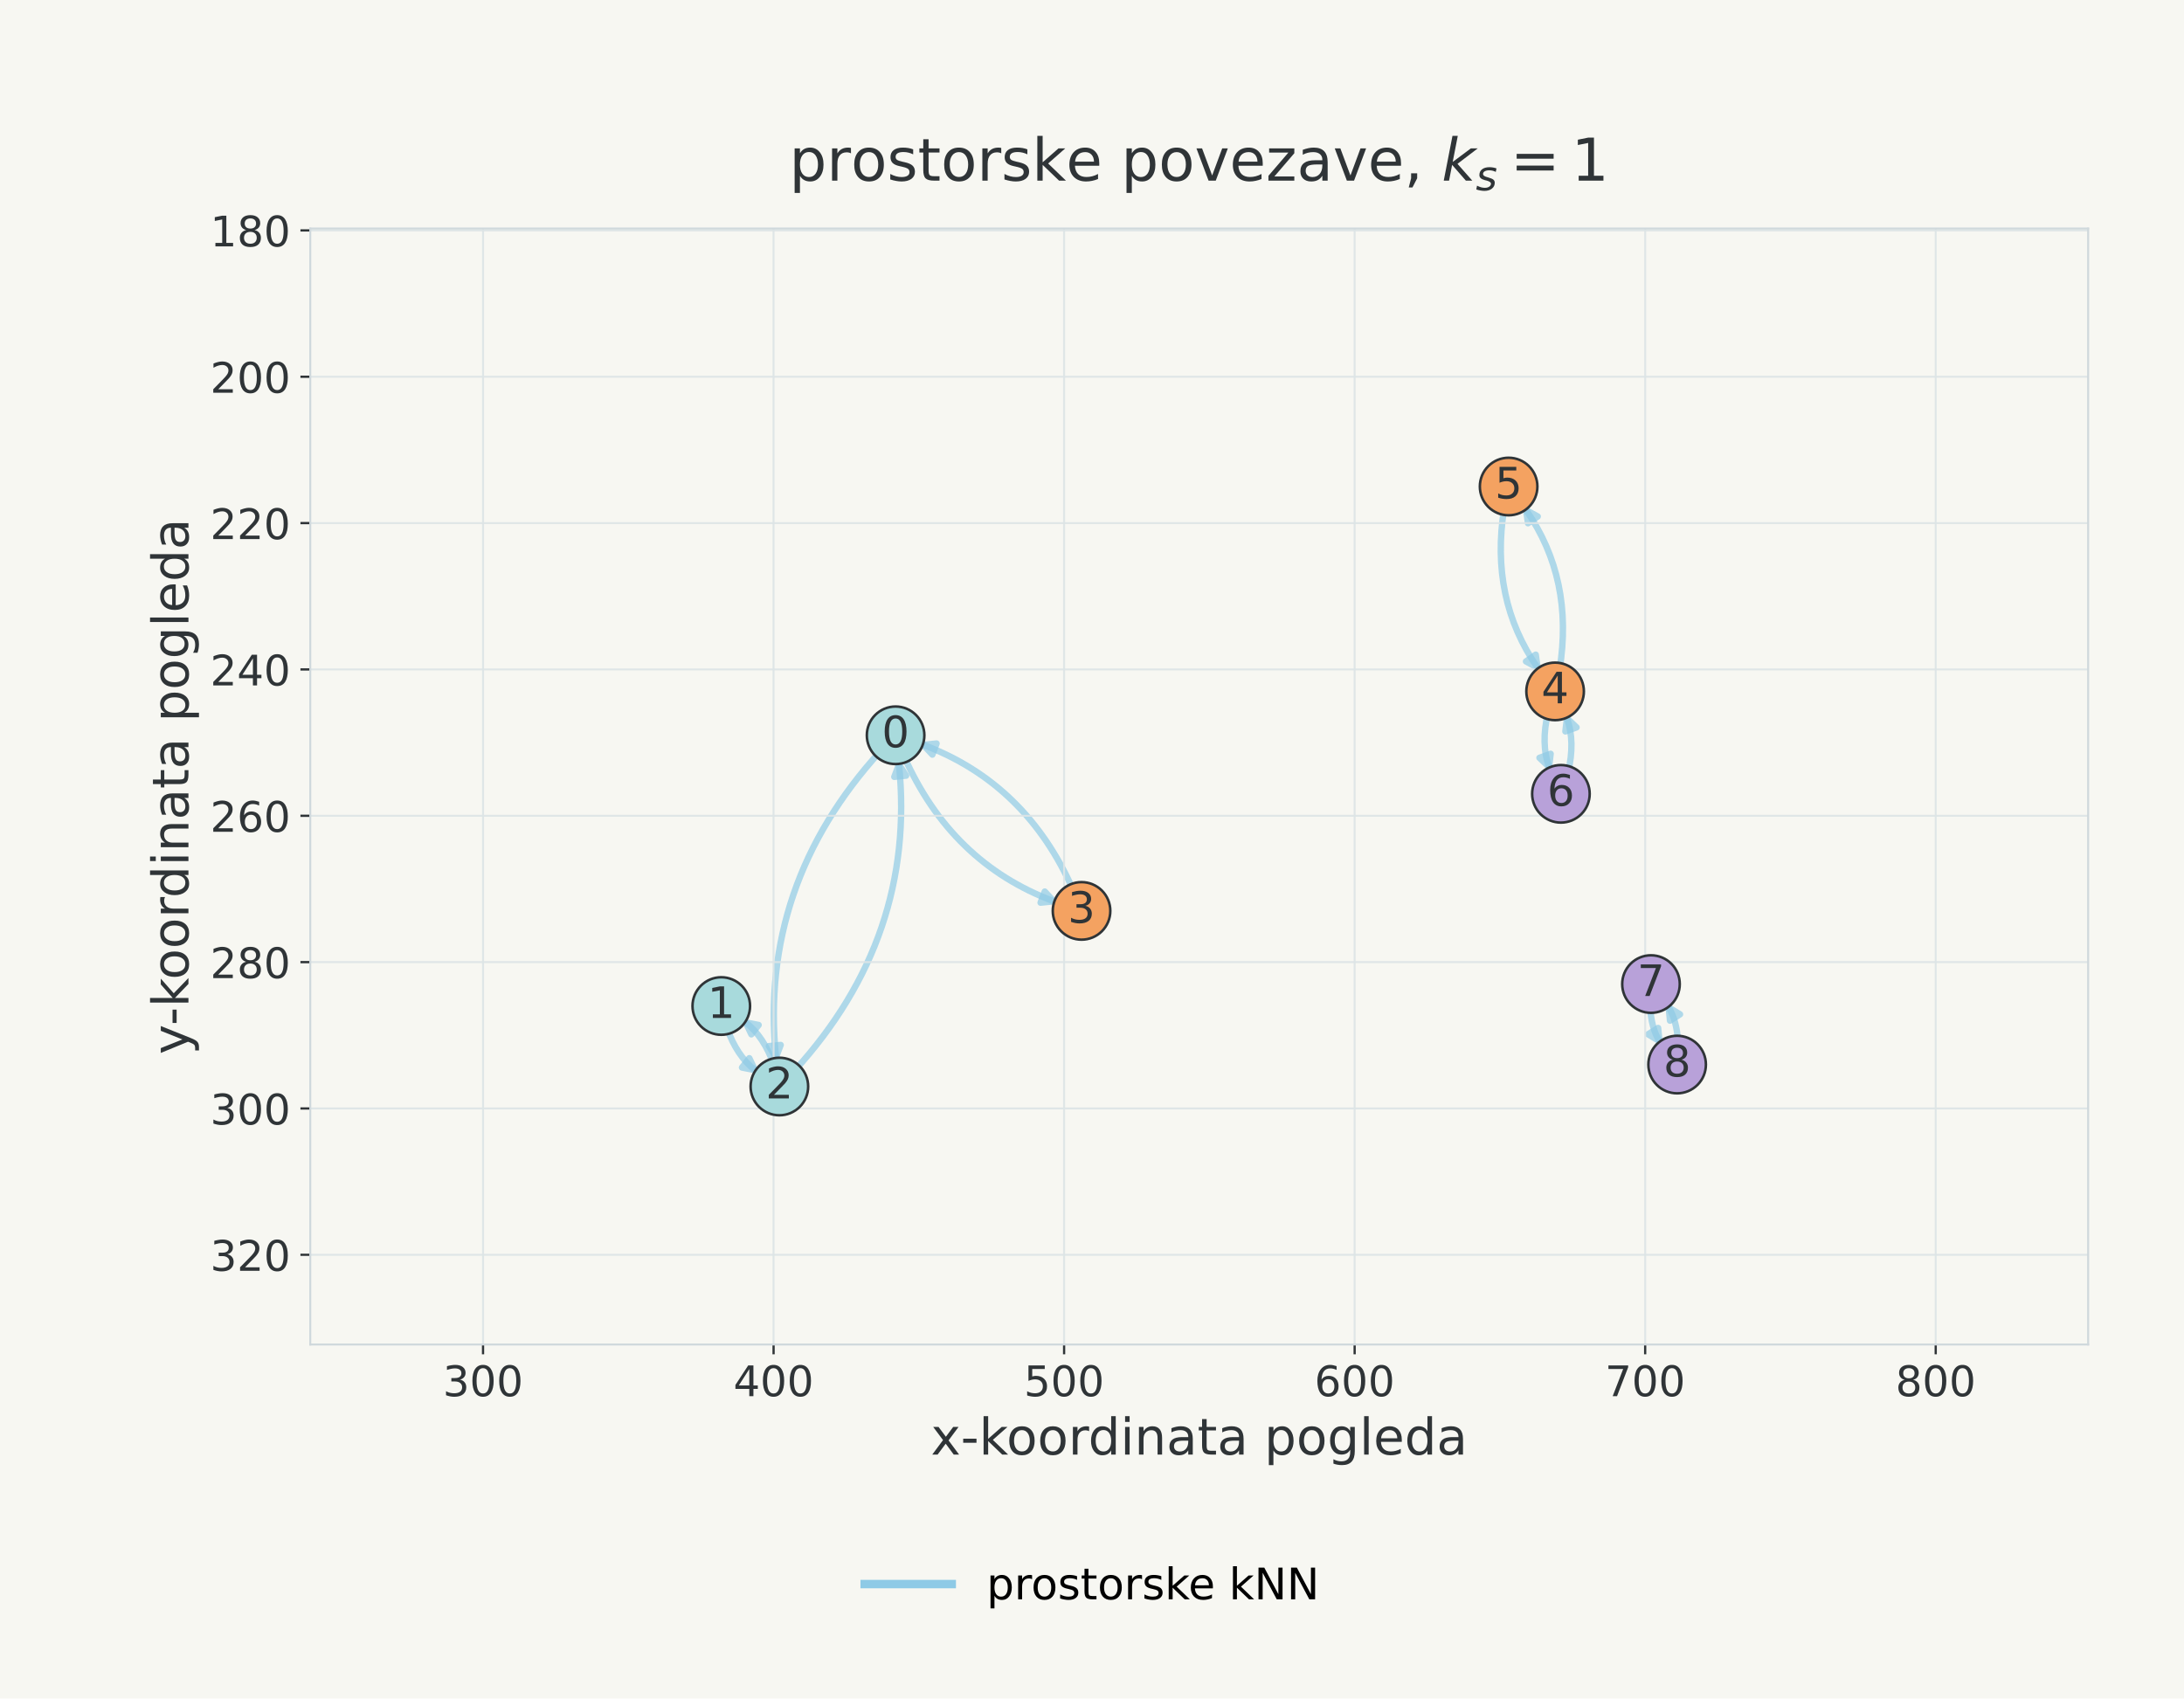
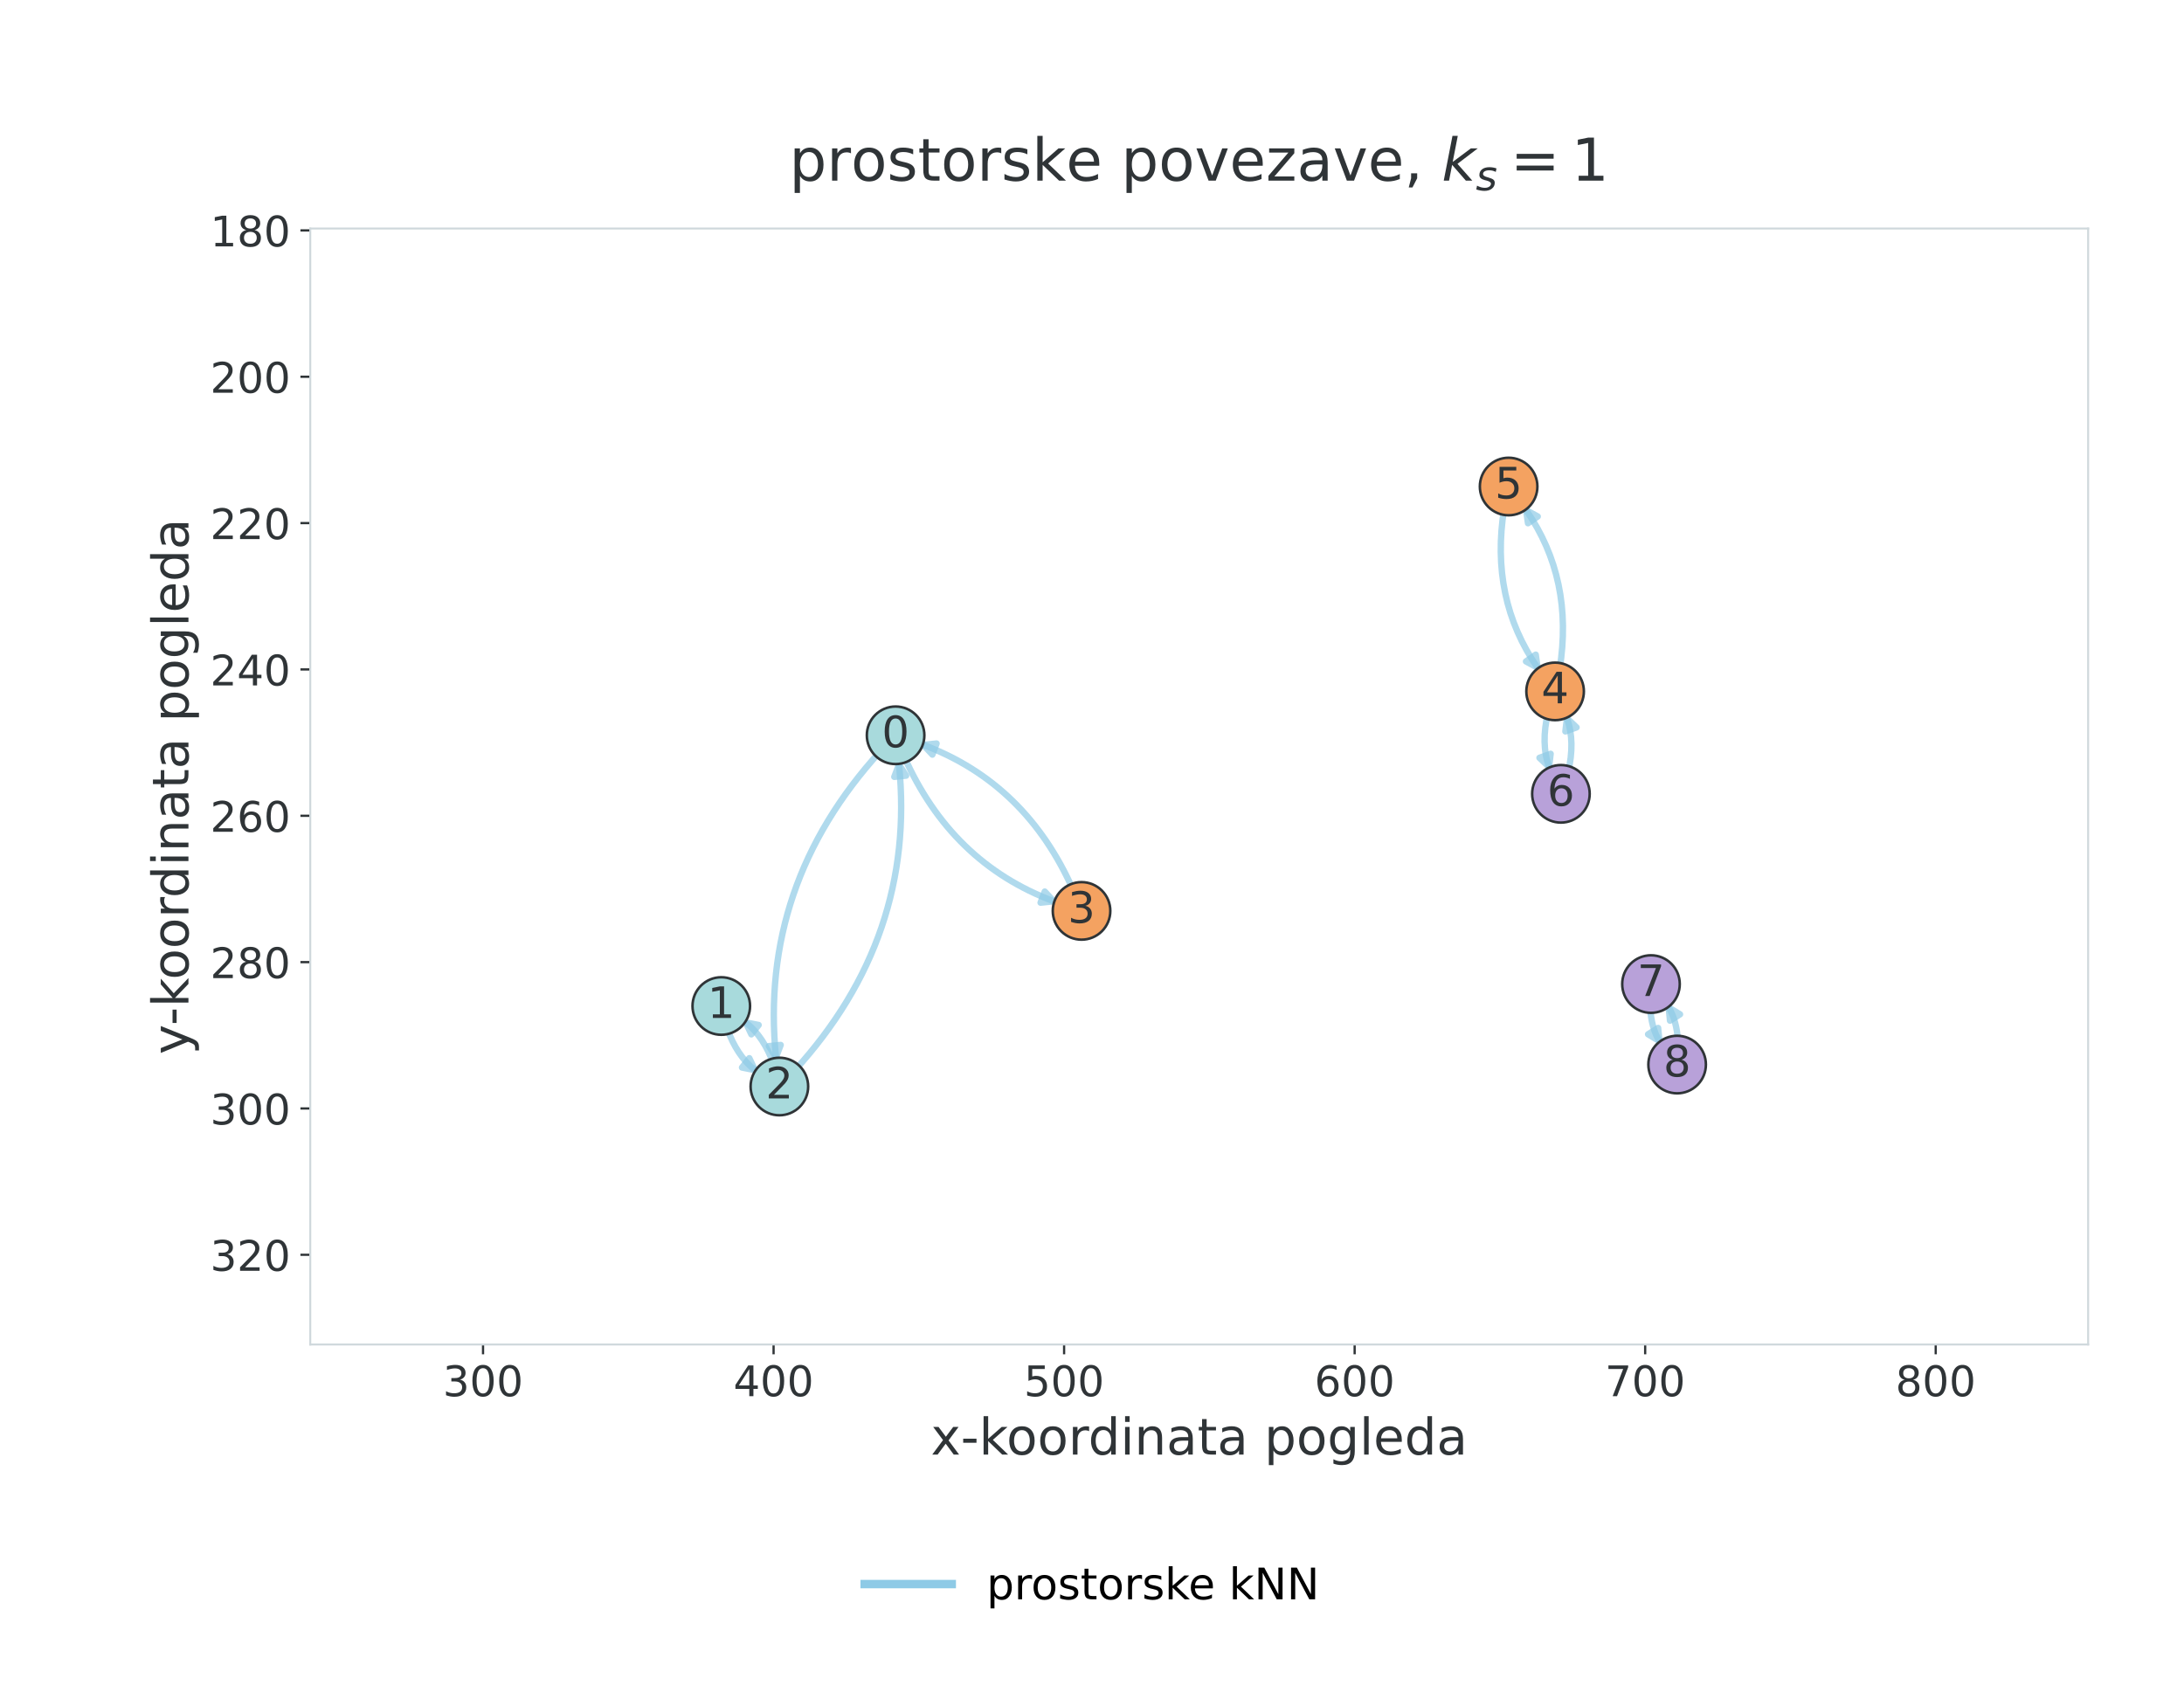
<svg xmlns="http://www.w3.org/2000/svg" xmlns:xlink="http://www.w3.org/1999/xlink" width="777.6pt" height="604.8pt" viewBox="0 0 777.6 604.8" version="1.1">
  <defs>
    <style type="text/css">*{stroke-linejoin: round; stroke-linecap: butt}</style>
  </defs>
  <g id="figure_1">
    <g id="patch_1">
-       <path d="M 0 604.8  L 777.6 604.8  L 777.6 0  L 0 0  z " style="fill: #f7f7f2" />
+       <path d="M 0 604.8  L 777.6 604.8  L 777.6 0  L 0 0  L 0 604.8  z " style="fill: none" />
    </g>
    <g id="axes_1">
      <g id="patch_2">
-         <path d="M 110.468 478.744  L 743.472 478.744  L 743.472 81.368  L 110.468 81.368  z " style="fill: #f7f7f2" />
+         <path d="M 110.468 478.744  L 743.472 478.744  L 743.472 81.368  L 110.468 81.368  L 110.468 478.744  z " style="fill: none" />
      </g>
      <g id="patch_3">
-         <path d="M 313.41 267.552  Q 270.133 315.068 276.278 376.491  " clip-path="url(#p44d49db24e)" style="fill: none; opacity: 0.7; stroke: #8ecae6; stroke-width: 2.272; stroke-linecap: round" />
-         <path d="M 277.959 372.078  L 276.278 376.491  L 273.756 372.498  z " clip-path="url(#p44d49db24e)" style="fill: #8ecae6; opacity: 0.7; stroke: #8ecae6; stroke-width: 2.272; stroke-linecap: round" />
+         <path d="M 313.41 267.552  Q 270.133 315.068 276.278 376.491  " clip-path="url(#p59c6c37f12)" style="fill: none; opacity: 0.7; stroke: #8ecae6; stroke-width: 2.272; stroke-linecap: round" />
+         <path d="M 277.959 372.078  L 276.278 376.491  L 273.756 372.498  z " clip-path="url(#p59c6c37f12)" style="fill: #8ecae6; opacity: 0.7; stroke: #8ecae6; stroke-width: 2.272; stroke-linecap: round" />
      </g>
      <g id="patch_4">
-         <path d="M 321.829 269.167  Q 338.617 307.225 375.192 320.925  " clip-path="url(#p44d49db24e)" style="fill: none; opacity: 0.7; stroke: #8ecae6; stroke-width: 2.272; stroke-linecap: round" />
-         <path d="M 371.977 317.466  L 375.192 320.925  L 370.495 321.421  z " clip-path="url(#p44d49db24e)" style="fill: #8ecae6; opacity: 0.7; stroke: #8ecae6; stroke-width: 2.272; stroke-linecap: round" />
+         <path d="M 321.829 269.167  Q 338.617 307.225 375.192 320.925  " clip-path="url(#p59c6c37f12)" style="fill: none; opacity: 0.7; stroke: #8ecae6; stroke-width: 2.272; stroke-linecap: round" />
+         <path d="M 371.977 317.466  L 375.192 320.925  L 370.495 321.421  z " clip-path="url(#p59c6c37f12)" style="fill: #8ecae6; opacity: 0.7; stroke: #8ecae6; stroke-width: 2.272; stroke-linecap: round" />
      </g>
      <g id="patch_5">
-         <path d="M 258.755 365.896  Q 262.352 376.016 268.821 381.054  " clip-path="url(#p44d49db24e)" style="fill: none; opacity: 0.7; stroke: #8ecae6; stroke-width: 2.272; stroke-linecap: round" />
-         <path d="M 266.786 376.792  L 268.821 381.054  L 264.191 380.125  z " clip-path="url(#p44d49db24e)" style="fill: #8ecae6; opacity: 0.7; stroke: #8ecae6; stroke-width: 2.272; stroke-linecap: round" />
+         <path d="M 258.755 365.896  Q 262.352 376.016 268.821 381.054  " clip-path="url(#p59c6c37f12)" style="fill: none; opacity: 0.7; stroke: #8ecae6; stroke-width: 2.272; stroke-linecap: round" />
+         <path d="M 266.786 376.792  L 268.821 381.054  L 264.191 380.125  z " clip-path="url(#p59c6c37f12)" style="fill: #8ecae6; opacity: 0.7; stroke: #8ecae6; stroke-width: 2.272; stroke-linecap: round" />
      </g>
      <g id="patch_6">
-         <path d="M 282.959 381.144  Q 326.236 333.628 320.091 272.205  " clip-path="url(#p44d49db24e)" style="fill: none; opacity: 0.7; stroke: #8ecae6; stroke-width: 2.272; stroke-linecap: round" />
-         <path d="M 318.41 276.618  L 320.091 272.205  L 322.613 276.198  z " clip-path="url(#p44d49db24e)" style="fill: #8ecae6; opacity: 0.7; stroke: #8ecae6; stroke-width: 2.272; stroke-linecap: round" />
+         <path d="M 282.959 381.144  Q 326.236 333.628 320.091 272.205  " clip-path="url(#p59c6c37f12)" style="fill: none; opacity: 0.7; stroke: #8ecae6; stroke-width: 2.272; stroke-linecap: round" />
+         <path d="M 318.41 276.618  L 320.091 272.205  L 322.613 276.198  z " clip-path="url(#p59c6c37f12)" style="fill: #8ecae6; opacity: 0.7; stroke: #8ecae6; stroke-width: 2.272; stroke-linecap: round" />
      </g>
      <g id="patch_7">
-         <path d="M 275.549 379.199  Q 271.952 369.08 265.483 364.042  " clip-path="url(#p44d49db24e)" style="fill: none; opacity: 0.7; stroke: #8ecae6; stroke-width: 2.272; stroke-linecap: round" />
-         <path d="M 267.518 368.303  L 265.483 364.042  L 270.113 364.971  z " clip-path="url(#p44d49db24e)" style="fill: #8ecae6; opacity: 0.7; stroke: #8ecae6; stroke-width: 2.272; stroke-linecap: round" />
+         <path d="M 275.549 379.199  Q 271.952 369.08 265.483 364.042  " clip-path="url(#p59c6c37f12)" style="fill: none; opacity: 0.7; stroke: #8ecae6; stroke-width: 2.272; stroke-linecap: round" />
+         <path d="M 267.518 368.303  L 265.483 364.042  L 270.113 364.971  z " clip-path="url(#p59c6c37f12)" style="fill: #8ecae6; opacity: 0.7; stroke: #8ecae6; stroke-width: 2.272; stroke-linecap: round" />
      </g>
      <g id="patch_8">
-         <path d="M 382.12 316.999  Q 365.332 278.941 328.757 265.241  " clip-path="url(#p44d49db24e)" style="fill: none; opacity: 0.7; stroke: #8ecae6; stroke-width: 2.272; stroke-linecap: round" />
-         <path d="M 331.972 268.7  L 328.757 265.241  L 333.454 264.745  z " clip-path="url(#p44d49db24e)" style="fill: #8ecae6; opacity: 0.7; stroke: #8ecae6; stroke-width: 2.272; stroke-linecap: round" />
+         <path d="M 382.12 316.999  Q 365.332 278.941 328.757 265.241  " clip-path="url(#p59c6c37f12)" style="fill: none; opacity: 0.7; stroke: #8ecae6; stroke-width: 2.272; stroke-linecap: round" />
+         <path d="M 331.972 268.7  L 328.757 265.241  L 333.454 264.745  z " clip-path="url(#p59c6c37f12)" style="fill: #8ecae6; opacity: 0.7; stroke: #8ecae6; stroke-width: 2.272; stroke-linecap: round" />
      </g>
      <g id="patch_9">
-         <path d="M 555.27 238.425  Q 560.469 206.292 543.359 181.636  " clip-path="url(#p44d49db24e)" style="fill: none; opacity: 0.7; stroke: #8ecae6; stroke-width: 2.272; stroke-linecap: round" />
-         <path d="M 544.032 186.311  L 543.359 181.636  L 547.503 183.902  z " clip-path="url(#p44d49db24e)" style="fill: #8ecae6; opacity: 0.7; stroke: #8ecae6; stroke-width: 2.272; stroke-linecap: round" />
+         <path d="M 555.27 238.425  Q 560.469 206.292 543.359 181.636  " clip-path="url(#p59c6c37f12)" style="fill: none; opacity: 0.7; stroke: #8ecae6; stroke-width: 2.272; stroke-linecap: round" />
+         <path d="M 544.032 186.311  L 543.359 181.636  L 547.503 183.902  z " clip-path="url(#p59c6c37f12)" style="fill: #8ecae6; opacity: 0.7; stroke: #8ecae6; stroke-width: 2.272; stroke-linecap: round" />
      </g>
      <g id="patch_10">
-         <path d="M 551.171 253.694  Q 548.535 264.774 551.543 273.095  " clip-path="url(#p44d49db24e)" style="fill: none; opacity: 0.7; stroke: #8ecae6; stroke-width: 2.272; stroke-linecap: round" />
-         <path d="M 552.093 268.405  L 551.543 273.095  L 548.121 269.841  z " clip-path="url(#p44d49db24e)" style="fill: #8ecae6; opacity: 0.7; stroke: #8ecae6; stroke-width: 2.272; stroke-linecap: round" />
+         <path d="M 551.171 253.694  Q 548.535 264.774 551.543 273.095  " clip-path="url(#p59c6c37f12)" style="fill: none; opacity: 0.7; stroke: #8ecae6; stroke-width: 2.272; stroke-linecap: round" />
+         <path d="M 552.093 268.405  L 551.543 273.095  L 548.121 269.841  z " clip-path="url(#p59c6c37f12)" style="fill: #8ecae6; opacity: 0.7; stroke: #8ecae6; stroke-width: 2.272; stroke-linecap: round" />
      </g>
      <g id="patch_11">
-         <path d="M 535.553 180.996  Q 530.353 213.128 547.463 237.784  " clip-path="url(#p44d49db24e)" style="fill: none; opacity: 0.7; stroke: #8ecae6; stroke-width: 2.272; stroke-linecap: round" />
-         <path d="M 546.79 233.11  L 547.463 237.784  L 543.32 235.518  z " clip-path="url(#p44d49db24e)" style="fill: #8ecae6; opacity: 0.7; stroke: #8ecae6; stroke-width: 2.272; stroke-linecap: round" />
+         <path d="M 535.553 180.996  Q 530.353 213.128 547.463 237.784  " clip-path="url(#p59c6c37f12)" style="fill: none; opacity: 0.7; stroke: #8ecae6; stroke-width: 2.272; stroke-linecap: round" />
+         <path d="M 546.79 233.11  L 547.463 237.784  L 543.32 235.518  z " clip-path="url(#p59c6c37f12)" style="fill: #8ecae6; opacity: 0.7; stroke: #8ecae6; stroke-width: 2.272; stroke-linecap: round" />
      </g>
      <g id="patch_12">
-         <path d="M 558.271 275.153  Q 560.908 264.073 557.899 255.752  " clip-path="url(#p44d49db24e)" style="fill: none; opacity: 0.7; stroke: #8ecae6; stroke-width: 2.272; stroke-linecap: round" />
-         <path d="M 557.349 260.443  L 557.899 255.752  L 561.322 259.006  z " clip-path="url(#p44d49db24e)" style="fill: #8ecae6; opacity: 0.7; stroke: #8ecae6; stroke-width: 2.272; stroke-linecap: round" />
+         <path d="M 558.271 275.153  Q 560.908 264.073 557.899 255.752  " clip-path="url(#p59c6c37f12)" style="fill: none; opacity: 0.7; stroke: #8ecae6; stroke-width: 2.272; stroke-linecap: round" />
+         <path d="M 557.349 260.443  L 557.899 255.752  L 561.322 259.006  z " clip-path="url(#p59c6c37f12)" style="fill: #8ecae6; opacity: 0.7; stroke: #8ecae6; stroke-width: 2.272; stroke-linecap: round" />
      </g>
      <g id="patch_13">
-         <path d="M 587.455 358.315  Q 587.97 366.198 590.831 370.73  " clip-path="url(#p44d49db24e)" style="fill: none; opacity: 0.7; stroke: #8ecae6; stroke-width: 2.272; stroke-linecap: round" />
-         <path d="M 590.363 366.031  L 590.831 370.73  L 586.791 368.285  z " clip-path="url(#p44d49db24e)" style="fill: #8ecae6; opacity: 0.7; stroke: #8ecae6; stroke-width: 2.272; stroke-linecap: round" />
+         <path d="M 587.455 358.315  Q 587.97 366.198 590.831 370.73  " clip-path="url(#p59c6c37f12)" style="fill: none; opacity: 0.7; stroke: #8ecae6; stroke-width: 2.272; stroke-linecap: round" />
+         <path d="M 590.363 366.031  L 590.831 370.73  L 586.791 368.285  z " clip-path="url(#p59c6c37f12)" style="fill: #8ecae6; opacity: 0.7; stroke: #8ecae6; stroke-width: 2.272; stroke-linecap: round" />
      </g>
      <g id="patch_14">
-         <path d="M 597.5 371.149  Q 596.984 363.266 594.124 358.733  " clip-path="url(#p44d49db24e)" style="fill: none; opacity: 0.7; stroke: #8ecae6; stroke-width: 2.272; stroke-linecap: round" />
-         <path d="M 594.592 363.432  L 594.124 358.733  L 598.164 361.178  z " clip-path="url(#p44d49db24e)" style="fill: #8ecae6; opacity: 0.7; stroke: #8ecae6; stroke-width: 2.272; stroke-linecap: round" />
+         <path d="M 597.5 371.149  Q 596.984 363.266 594.124 358.733  " clip-path="url(#p59c6c37f12)" style="fill: none; opacity: 0.7; stroke: #8ecae6; stroke-width: 2.272; stroke-linecap: round" />
+         <path d="M 594.592 363.432  L 594.124 358.733  L 598.164 361.178  z " clip-path="url(#p59c6c37f12)" style="fill: #8ecae6; opacity: 0.7; stroke: #8ecae6; stroke-width: 2.272; stroke-linecap: round" />
      </g>
      <g id="matplotlib.axis_1">
        <g id="xtick_1">
          <g id="line2d_1">
-             <path d="M 171.985 478.744  L 171.985 81.368  " clip-path="url(#p44d49db24e)" style="fill: none; stroke: #dde4e6; stroke-opacity: 0.9; stroke-width: 0.7; stroke-linecap: square" />
-           </g>
-           <g id="line2d_2">
            <defs>
-               <path id="m6958eef807" d="M 0 0  L 0 3.5  " style="stroke: #2f3437; stroke-width: 0.8" />
+               <path id="md9ed22cd6d" d="M 0 0  L 0 3.5  " style="stroke: #2f3437; stroke-width: 0.8" />
            </defs>
            <g>
-               <use xlink:href="#m6958eef807" x="171.985" y="478.744" style="fill: #2f3437; stroke: #2f3437; stroke-width: 0.8" />
+               <use xlink:href="#md9ed22cd6d" x="171.985" y="478.744" style="fill: #2f3437; stroke: #2f3437; stroke-width: 0.8" />
            </g>
          </g>
          <g id="text_1">
            <text style="font-size: 15px; font-family: 'DejaVu Sans'; text-anchor: middle; fill: #2f3437" x="171.985" y="497.142" transform="rotate(-0 171.9851 497.1417)">300</text>
          </g>
        </g>
        <g id="xtick_2">
-           <g id="line2d_3">
-             <path d="M 275.427 478.744  L 275.427 81.368  " clip-path="url(#p44d49db24e)" style="fill: none; stroke: #dde4e6; stroke-opacity: 0.9; stroke-width: 0.7; stroke-linecap: square" />
-           </g>
-           <g id="line2d_4">
-             <g>
-               <use xlink:href="#m6958eef807" x="275.427" y="478.744" style="fill: #2f3437; stroke: #2f3437; stroke-width: 0.8" />
+           <g id="line2d_2">
+             <g>
+               <use xlink:href="#md9ed22cd6d" x="275.427" y="478.744" style="fill: #2f3437; stroke: #2f3437; stroke-width: 0.8" />
            </g>
          </g>
          <g id="text_2">
            <text style="font-size: 15px; font-family: 'DejaVu Sans'; text-anchor: middle; fill: #2f3437" x="275.427" y="497.142" transform="rotate(-0 275.4272 497.1417)">400</text>
          </g>
        </g>
        <g id="xtick_3">
-           <g id="line2d_5">
-             <path d="M 378.869 478.744  L 378.869 81.368  " clip-path="url(#p44d49db24e)" style="fill: none; stroke: #dde4e6; stroke-opacity: 0.9; stroke-width: 0.7; stroke-linecap: square" />
-           </g>
-           <g id="line2d_6">
-             <g>
-               <use xlink:href="#m6958eef807" x="378.869" y="478.744" style="fill: #2f3437; stroke: #2f3437; stroke-width: 0.8" />
+           <g id="line2d_3">
+             <g>
+               <use xlink:href="#md9ed22cd6d" x="378.869" y="478.744" style="fill: #2f3437; stroke: #2f3437; stroke-width: 0.8" />
            </g>
          </g>
          <g id="text_3">
            <text style="font-size: 15px; font-family: 'DejaVu Sans'; text-anchor: middle; fill: #2f3437" x="378.869" y="497.142" transform="rotate(-0 378.8694 497.1417)">500</text>
          </g>
        </g>
        <g id="xtick_4">
-           <g id="line2d_7">
-             <path d="M 482.312 478.744  L 482.312 81.368  " clip-path="url(#p44d49db24e)" style="fill: none; stroke: #dde4e6; stroke-opacity: 0.9; stroke-width: 0.7; stroke-linecap: square" />
-           </g>
-           <g id="line2d_8">
-             <g>
-               <use xlink:href="#m6958eef807" x="482.312" y="478.744" style="fill: #2f3437; stroke: #2f3437; stroke-width: 0.8" />
+           <g id="line2d_4">
+             <g>
+               <use xlink:href="#md9ed22cd6d" x="482.312" y="478.744" style="fill: #2f3437; stroke: #2f3437; stroke-width: 0.8" />
            </g>
          </g>
          <g id="text_4">
            <text style="font-size: 15px; font-family: 'DejaVu Sans'; text-anchor: middle; fill: #2f3437" x="482.312" y="497.142" transform="rotate(-0 482.3116 497.1417)">600</text>
          </g>
        </g>
        <g id="xtick_5">
-           <g id="line2d_9">
-             <path d="M 585.754 478.744  L 585.754 81.368  " clip-path="url(#p44d49db24e)" style="fill: none; stroke: #dde4e6; stroke-opacity: 0.9; stroke-width: 0.7; stroke-linecap: square" />
-           </g>
-           <g id="line2d_10">
-             <g>
-               <use xlink:href="#m6958eef807" x="585.754" y="478.744" style="fill: #2f3437; stroke: #2f3437; stroke-width: 0.8" />
+           <g id="line2d_5">
+             <g>
+               <use xlink:href="#md9ed22cd6d" x="585.754" y="478.744" style="fill: #2f3437; stroke: #2f3437; stroke-width: 0.8" />
            </g>
          </g>
          <g id="text_5">
            <text style="font-size: 15px; font-family: 'DejaVu Sans'; text-anchor: middle; fill: #2f3437" x="585.754" y="497.142" transform="rotate(-0 585.7537 497.1417)">700</text>
          </g>
        </g>
        <g id="xtick_6">
-           <g id="line2d_11">
-             <path d="M 689.196 478.744  L 689.196 81.368  " clip-path="url(#p44d49db24e)" style="fill: none; stroke: #dde4e6; stroke-opacity: 0.9; stroke-width: 0.7; stroke-linecap: square" />
-           </g>
-           <g id="line2d_12">
-             <g>
-               <use xlink:href="#m6958eef807" x="689.196" y="478.744" style="fill: #2f3437; stroke: #2f3437; stroke-width: 0.8" />
+           <g id="line2d_6">
+             <g>
+               <use xlink:href="#md9ed22cd6d" x="689.196" y="478.744" style="fill: #2f3437; stroke: #2f3437; stroke-width: 0.8" />
            </g>
          </g>
          <g id="text_6">
            <text style="font-size: 15px; font-family: 'DejaVu Sans'; text-anchor: middle; fill: #2f3437" x="689.196" y="497.142" transform="rotate(-0 689.1959 497.1417)">800</text>
          </g>
        </g>
        <g id="text_7">
          <text style="font-size: 18px; font-family: 'DejaVu Sans'; text-anchor: middle; fill: #2f3437" x="426.97" y="517.938" transform="rotate(-0 426.97 517.9384)">x-koordinata pogleda</text>
        </g>
      </g>
      <g id="matplotlib.axis_2">
        <g id="ytick_1">
-           <g id="line2d_13">
-             <path d="M 110.468 82.045  L 743.472 82.045  " clip-path="url(#p44d49db24e)" style="fill: none; stroke: #dde4e6; stroke-opacity: 0.9; stroke-width: 0.7; stroke-linecap: square" />
-           </g>
-           <g id="line2d_14">
+           <g id="line2d_7">
            <defs>
-               <path id="m78fe996219" d="M 0 0  L -3.5 0  " style="stroke: #2f3437; stroke-width: 0.8" />
+               <path id="m26f8cf1d34" d="M 0 0  L -3.5 0  " style="stroke: #2f3437; stroke-width: 0.8" />
            </defs>
            <g>
-               <use xlink:href="#m78fe996219" x="110.468" y="82.045" style="fill: #2f3437; stroke: #2f3437; stroke-width: 0.8" />
+               <use xlink:href="#m26f8cf1d34" x="110.468" y="82.045" style="fill: #2f3437; stroke: #2f3437; stroke-width: 0.8" />
            </g>
          </g>
          <g id="text_8">
            <text style="font-size: 15px; font-family: 'DejaVu Sans'; text-anchor: end; fill: #2f3437" x="103.468" y="87.744" transform="rotate(-0 103.468 87.74423)">180</text>
          </g>
        </g>
        <g id="ytick_2">
-           <g id="line2d_15">
-             <path d="M 110.468 134.153  L 743.472 134.153  " clip-path="url(#p44d49db24e)" style="fill: none; stroke: #dde4e6; stroke-opacity: 0.9; stroke-width: 0.7; stroke-linecap: square" />
-           </g>
-           <g id="line2d_16">
-             <g>
-               <use xlink:href="#m78fe996219" x="110.468" y="134.153" style="fill: #2f3437; stroke: #2f3437; stroke-width: 0.8" />
+           <g id="line2d_8">
+             <g>
+               <use xlink:href="#m26f8cf1d34" x="110.468" y="134.153" style="fill: #2f3437; stroke: #2f3437; stroke-width: 0.8" />
            </g>
          </g>
          <g id="text_9">
            <text style="font-size: 15px; font-family: 'DejaVu Sans'; text-anchor: end; fill: #2f3437" x="103.468" y="139.852" transform="rotate(-0 103.468 139.8523)">200</text>
          </g>
        </g>
        <g id="ytick_3">
-           <g id="line2d_17">
-             <path d="M 110.468 186.262  L 743.472 186.262  " clip-path="url(#p44d49db24e)" style="fill: none; stroke: #dde4e6; stroke-opacity: 0.9; stroke-width: 0.7; stroke-linecap: square" />
-           </g>
-           <g id="line2d_18">
-             <g>
-               <use xlink:href="#m78fe996219" x="110.468" y="186.262" style="fill: #2f3437; stroke: #2f3437; stroke-width: 0.8" />
+           <g id="line2d_9">
+             <g>
+               <use xlink:href="#m26f8cf1d34" x="110.468" y="186.262" style="fill: #2f3437; stroke: #2f3437; stroke-width: 0.8" />
            </g>
          </g>
          <g id="text_10">
            <text style="font-size: 15px; font-family: 'DejaVu Sans'; text-anchor: end; fill: #2f3437" x="103.468" y="191.96" transform="rotate(-0 103.468 191.9603)">220</text>
          </g>
        </g>
        <g id="ytick_4">
-           <g id="line2d_19">
-             <path d="M 110.468 238.37  L 743.472 238.37  " clip-path="url(#p44d49db24e)" style="fill: none; stroke: #dde4e6; stroke-opacity: 0.9; stroke-width: 0.7; stroke-linecap: square" />
-           </g>
-           <g id="line2d_20">
-             <g>
-               <use xlink:href="#m78fe996219" x="110.468" y="238.37" style="fill: #2f3437; stroke: #2f3437; stroke-width: 0.8" />
+           <g id="line2d_10">
+             <g>
+               <use xlink:href="#m26f8cf1d34" x="110.468" y="238.37" style="fill: #2f3437; stroke: #2f3437; stroke-width: 0.8" />
            </g>
          </g>
          <g id="text_11">
            <text style="font-size: 15px; font-family: 'DejaVu Sans'; text-anchor: end; fill: #2f3437" x="103.468" y="244.068" transform="rotate(-0 103.468 244.0684)">240</text>
          </g>
        </g>
        <g id="ytick_5">
-           <g id="line2d_21">
-             <path d="M 110.468 290.478  L 743.472 290.478  " clip-path="url(#p44d49db24e)" style="fill: none; stroke: #dde4e6; stroke-opacity: 0.9; stroke-width: 0.7; stroke-linecap: square" />
-           </g>
-           <g id="line2d_22">
-             <g>
-               <use xlink:href="#m78fe996219" x="110.468" y="290.478" style="fill: #2f3437; stroke: #2f3437; stroke-width: 0.8" />
+           <g id="line2d_11">
+             <g>
+               <use xlink:href="#m26f8cf1d34" x="110.468" y="290.478" style="fill: #2f3437; stroke: #2f3437; stroke-width: 0.8" />
            </g>
          </g>
          <g id="text_12">
            <text style="font-size: 15px; font-family: 'DejaVu Sans'; text-anchor: end; fill: #2f3437" x="103.468" y="296.176" transform="rotate(-0 103.468 296.1764)">260</text>
          </g>
        </g>
        <g id="ytick_6">
-           <g id="line2d_23">
-             <path d="M 110.468 342.586  L 743.472 342.586  " clip-path="url(#p44d49db24e)" style="fill: none; stroke: #dde4e6; stroke-opacity: 0.9; stroke-width: 0.7; stroke-linecap: square" />
-           </g>
-           <g id="line2d_24">
-             <g>
-               <use xlink:href="#m78fe996219" x="110.468" y="342.586" style="fill: #2f3437; stroke: #2f3437; stroke-width: 0.8" />
+           <g id="line2d_12">
+             <g>
+               <use xlink:href="#m26f8cf1d34" x="110.468" y="342.586" style="fill: #2f3437; stroke: #2f3437; stroke-width: 0.8" />
            </g>
          </g>
          <g id="text_13">
            <text style="font-size: 15px; font-family: 'DejaVu Sans'; text-anchor: end; fill: #2f3437" x="103.468" y="348.284" transform="rotate(-0 103.468 348.2845)">280</text>
          </g>
        </g>
        <g id="ytick_7">
-           <g id="line2d_25">
-             <path d="M 110.468 394.694  L 743.472 394.694  " clip-path="url(#p44d49db24e)" style="fill: none; stroke: #dde4e6; stroke-opacity: 0.9; stroke-width: 0.7; stroke-linecap: square" />
-           </g>
-           <g id="line2d_26">
-             <g>
-               <use xlink:href="#m78fe996219" x="110.468" y="394.694" style="fill: #2f3437; stroke: #2f3437; stroke-width: 0.8" />
+           <g id="line2d_13">
+             <g>
+               <use xlink:href="#m26f8cf1d34" x="110.468" y="394.694" style="fill: #2f3437; stroke: #2f3437; stroke-width: 0.8" />
            </g>
          </g>
          <g id="text_14">
            <text style="font-size: 15px; font-family: 'DejaVu Sans'; text-anchor: end; fill: #2f3437" x="103.468" y="400.393" transform="rotate(-0 103.468 400.3925)">300</text>
          </g>
        </g>
        <g id="ytick_8">
-           <g id="line2d_27">
-             <path d="M 110.468 446.802  L 743.472 446.802  " clip-path="url(#p44d49db24e)" style="fill: none; stroke: #dde4e6; stroke-opacity: 0.9; stroke-width: 0.7; stroke-linecap: square" />
-           </g>
-           <g id="line2d_28">
-             <g>
-               <use xlink:href="#m78fe996219" x="110.468" y="446.802" style="fill: #2f3437; stroke: #2f3437; stroke-width: 0.8" />
+           <g id="line2d_14">
+             <g>
+               <use xlink:href="#m26f8cf1d34" x="110.468" y="446.802" style="fill: #2f3437; stroke: #2f3437; stroke-width: 0.8" />
            </g>
          </g>
          <g id="text_15">
            <text style="font-size: 15px; font-family: 'DejaVu Sans'; text-anchor: end; fill: #2f3437" x="103.468" y="452.501" transform="rotate(-0 103.468 452.5006)">320</text>
          </g>
        </g>
        <g id="text_16">
          <text style="font-size: 18px; font-family: 'DejaVu Sans'; text-anchor: middle; fill: #2f3437" x="67.093" y="280.056" transform="rotate(-90 67.09331 280.056)">y-koordinata pogleda</text>
        </g>
      </g>
      <g id="patch_15">
        <path d="M 110.468 478.744  L 110.468 81.368  " style="fill: none; stroke: #cfd8dc; stroke-width: 0.7; stroke-linejoin: miter; stroke-linecap: square" />
      </g>
      <g id="patch_16">
        <path d="M 743.472 478.744  L 743.472 81.368  " style="fill: none; stroke: #cfd8dc; stroke-width: 0.7; stroke-linejoin: miter; stroke-linecap: square" />
      </g>
      <g id="patch_17">
        <path d="M 110.468 478.744  L 743.472 478.744  " style="fill: none; stroke: #cfd8dc; stroke-width: 0.7; stroke-linejoin: miter; stroke-linecap: square" />
      </g>
      <g id="patch_18">
        <path d="M 110.468 81.368  L 743.472 81.368  " style="fill: none; stroke: #cfd8dc; stroke-width: 0.7; stroke-linejoin: miter; stroke-linecap: square" />
      </g>
      <g id="PathCollection_1">
        <defs>
-           <path id="m7a500c388a" d="M 0 10.247  C 2.718 10.247 5.324 9.167 7.246 7.246  C 9.167 5.324 10.247 2.718 10.247 0  C 10.247 -2.718 9.167 -5.324 7.246 -7.246  C 5.324 -9.167 2.718 -10.247 0 -10.247  C -2.718 -10.247 -5.324 -9.167 -7.246 -7.246  C -9.167 -5.324 -10.247 -2.718 -10.247 0  C -10.247 2.718 -9.167 5.324 -7.246 7.246  C -5.324 9.167 -2.718 10.247 0 10.247  z " style="stroke: #2f3437; stroke-width: 0.9" />
+           <path id="mcb03499c85" d="M 0 10.247  C 2.718 10.247 5.324 9.167 7.246 7.246  C 9.167 5.324 10.247 2.718 10.247 0  C 10.247 -2.718 9.167 -5.324 7.246 -7.246  C 5.324 -9.167 2.718 -10.247 0 -10.247  C -2.718 -10.247 -5.324 -9.167 -7.246 -7.246  C -9.167 -5.324 -10.247 -2.718 -10.247 0  C -10.247 2.718 -9.167 5.324 -7.246 7.246  C -5.324 9.167 -2.718 10.247 0 10.247  z " style="stroke: #2f3437; stroke-width: 0.9" />
        </defs>
-         <g clip-path="url(#p44d49db24e)">
-           <use xlink:href="#m7a500c388a" x="318.873" y="261.818" style="fill: #a8dadc; stroke: #2f3437; stroke-width: 0.9" />
+         <g clip-path="url(#p59c6c37f12)">
+           <use xlink:href="#mcb03499c85" x="318.873" y="261.818" style="fill: #a8dadc; stroke: #2f3437; stroke-width: 0.9" />
        </g>
      </g>
      <g id="PathCollection_2">
-         <g clip-path="url(#p44d49db24e)">
-           <use xlink:href="#m7a500c388a" x="256.808" y="358.218" style="fill: #a8dadc; stroke: #2f3437; stroke-width: 0.9" />
+         <g clip-path="url(#p59c6c37f12)">
+           <use xlink:href="#mcb03499c85" x="256.808" y="358.218" style="fill: #a8dadc; stroke: #2f3437; stroke-width: 0.9" />
        </g>
      </g>
      <g id="PathCollection_3">
-         <g clip-path="url(#p44d49db24e)">
-           <use xlink:href="#m7a500c388a" x="277.496" y="386.878" style="fill: #a8dadc; stroke: #2f3437; stroke-width: 0.9" />
+         <g clip-path="url(#p59c6c37f12)">
+           <use xlink:href="#mcb03499c85" x="277.496" y="386.878" style="fill: #a8dadc; stroke: #2f3437; stroke-width: 0.9" />
        </g>
      </g>
      <g id="PathCollection_4">
        <defs>
-           <path id="m514d376b3c" d="M 0 10.247  C 2.718 10.247 5.324 9.167 7.246 7.246  C 9.167 5.324 10.247 2.718 10.247 0  C 10.247 -2.718 9.167 -5.324 7.246 -7.246  C 5.324 -9.167 2.718 -10.247 0 -10.247  C -2.718 -10.247 -5.324 -9.167 -7.246 -7.246  C -9.167 -5.324 -10.247 -2.718 -10.247 0  C -10.247 2.718 -9.167 5.324 -7.246 7.246  C -5.324 9.167 -2.718 10.247 0 10.247  z " style="stroke: #2f3437; stroke-width: 0.9" />
+           <path id="mbb82f16511" d="M 0 10.247  C 2.718 10.247 5.324 9.167 7.246 7.246  C 9.167 5.324 10.247 2.718 10.247 0  C 10.247 -2.718 9.167 -5.324 7.246 -7.246  C 5.324 -9.167 2.718 -10.247 0 -10.247  C -2.718 -10.247 -5.324 -9.167 -7.246 -7.246  C -9.167 -5.324 -10.247 -2.718 -10.247 0  C -10.247 2.718 -9.167 5.324 -7.246 7.246  C -5.324 9.167 -2.718 10.247 0 10.247  z " style="stroke: #2f3437; stroke-width: 0.9" />
        </defs>
-         <g clip-path="url(#p44d49db24e)">
-           <use xlink:href="#m514d376b3c" x="385.076" y="324.348" style="fill: #f4a261; stroke: #2f3437; stroke-width: 0.9" />
+         <g clip-path="url(#p59c6c37f12)">
+           <use xlink:href="#mbb82f16511" x="385.076" y="324.348" style="fill: #f4a261; stroke: #2f3437; stroke-width: 0.9" />
        </g>
      </g>
      <g id="PathCollection_5">
-         <g clip-path="url(#p44d49db24e)">
-           <use xlink:href="#m514d376b3c" x="553.687" y="246.186" style="fill: #f4a261; stroke: #2f3437; stroke-width: 0.9" />
+         <g clip-path="url(#p59c6c37f12)">
+           <use xlink:href="#mbb82f16511" x="553.687" y="246.186" style="fill: #f4a261; stroke: #2f3437; stroke-width: 0.9" />
        </g>
      </g>
      <g id="PathCollection_6">
-         <g clip-path="url(#p44d49db24e)">
-           <use xlink:href="#m514d376b3c" x="537.136" y="173.234" style="fill: #f4a261; stroke: #2f3437; stroke-width: 0.9" />
+         <g clip-path="url(#p59c6c37f12)">
+           <use xlink:href="#mbb82f16511" x="537.136" y="173.234" style="fill: #f4a261; stroke: #2f3437; stroke-width: 0.9" />
        </g>
      </g>
      <g id="PathCollection_7">
        <defs>
-           <path id="m8f25a90d6c" d="M 0 10.247  C 2.718 10.247 5.324 9.167 7.246 7.246  C 9.167 5.324 10.247 2.718 10.247 0  C 10.247 -2.718 9.167 -5.324 7.246 -7.246  C 5.324 -9.167 2.718 -10.247 0 -10.247  C -2.718 -10.247 -5.324 -9.167 -7.246 -7.246  C -9.167 -5.324 -10.247 -2.718 -10.247 0  C -10.247 2.718 -9.167 5.324 -7.246 7.246  C -5.324 9.167 -2.718 10.247 0 10.247  z " style="stroke: #2f3437; stroke-width: 0.9" />
+           <path id="mad4a456e3c" d="M 0 10.247  C 2.718 10.247 5.324 9.167 7.246 7.246  C 9.167 5.324 10.247 2.718 10.247 0  C 10.247 -2.718 9.167 -5.324 7.246 -7.246  C 5.324 -9.167 2.718 -10.247 0 -10.247  C -2.718 -10.247 -5.324 -9.167 -7.246 -7.246  C -9.167 -5.324 -10.247 -2.718 -10.247 0  C -10.247 2.718 -9.167 5.324 -7.246 7.246  C -5.324 9.167 -2.718 10.247 0 10.247  z " style="stroke: #2f3437; stroke-width: 0.9" />
        </defs>
-         <g clip-path="url(#p44d49db24e)">
-           <use xlink:href="#m8f25a90d6c" x="555.755" y="282.661" style="fill: #b8a1d9; stroke: #2f3437; stroke-width: 0.9" />
+         <g clip-path="url(#p59c6c37f12)">
+           <use xlink:href="#mad4a456e3c" x="555.755" y="282.661" style="fill: #b8a1d9; stroke: #2f3437; stroke-width: 0.9" />
        </g>
      </g>
      <g id="PathCollection_8">
-         <g clip-path="url(#p44d49db24e)">
-           <use xlink:href="#m8f25a90d6c" x="587.823" y="350.402" style="fill: #b8a1d9; stroke: #2f3437; stroke-width: 0.9" />
+         <g clip-path="url(#p59c6c37f12)">
+           <use xlink:href="#mad4a456e3c" x="587.823" y="350.402" style="fill: #b8a1d9; stroke: #2f3437; stroke-width: 0.9" />
        </g>
      </g>
      <g id="PathCollection_9">
-         <g clip-path="url(#p44d49db24e)">
-           <use xlink:href="#m8f25a90d6c" x="597.132" y="379.061" style="fill: #b8a1d9; stroke: #2f3437; stroke-width: 0.9" />
+         <g clip-path="url(#p59c6c37f12)">
+           <use xlink:href="#mad4a456e3c" x="597.132" y="379.061" style="fill: #b8a1d9; stroke: #2f3437; stroke-width: 0.9" />
        </g>
      </g>
      <g id="text_17">
        <g style="fill: #2f3437" transform="translate(281.02 64.368)">
          <text>
            <tspan x="0" y="-0.047" style="font-size: 21px; font-family: 'DejaVu Sans'; fill: #2f3437">p</tspan>
            <tspan x="13.33" y="-0.047" style="font-size: 21px; font-family: 'DejaVu Sans'; fill: #2f3437">r</tspan>
            <tspan x="21.964" y="-0.047" style="font-size: 21px; font-family: 'DejaVu Sans'; fill: #2f3437">o</tspan>
            <tspan x="34.812" y="-0.047" style="font-size: 21px; font-family: 'DejaVu Sans'; fill: #2f3437">s</tspan>
            <tspan x="45.753" y="-0.047" style="font-size: 21px; font-family: 'DejaVu Sans'; fill: #2f3437">t</tspan>
            <tspan x="53.987" y="-0.047" style="font-size: 21px; font-family: 'DejaVu Sans'; fill: #2f3437">o</tspan>
            <tspan x="66.835" y="-0.047" style="font-size: 21px; font-family: 'DejaVu Sans'; fill: #2f3437">r</tspan>
            <tspan x="75.469" y="-0.047" style="font-size: 21px; font-family: 'DejaVu Sans'; fill: #2f3437">s</tspan>
            <tspan x="86.41" y="-0.047" style="font-size: 21px; font-family: 'DejaVu Sans'; fill: #2f3437">k</tspan>
            <tspan x="98.571" y="-0.047" style="font-size: 21px; font-family: 'DejaVu Sans'; fill: #2f3437">e</tspan>
            <tspan x="111.491" y="-0.047" style="font-size: 21px; font-family: 'DejaVu Sans'; fill: #2f3437"> </tspan>
            <tspan x="118.166" y="-0.047" style="font-size: 21px; font-family: 'DejaVu Sans'; fill: #2f3437">p</tspan>
            <tspan x="131.496" y="-0.047" style="font-size: 21px; font-family: 'DejaVu Sans'; fill: #2f3437">o</tspan>
            <tspan x="144.344" y="-0.047" style="font-size: 21px; font-family: 'DejaVu Sans'; fill: #2f3437">v</tspan>
            <tspan x="156.772" y="-0.047" style="font-size: 21px; font-family: 'DejaVu Sans'; fill: #2f3437">e</tspan>
            <tspan x="169.692" y="-0.047" style="font-size: 21px; font-family: 'DejaVu Sans'; fill: #2f3437">z</tspan>
            <tspan x="180.715" y="-0.047" style="font-size: 21px; font-family: 'DejaVu Sans'; fill: #2f3437">a</tspan>
            <tspan x="193.583" y="-0.047" style="font-size: 21px; font-family: 'DejaVu Sans'; fill: #2f3437">v</tspan>
            <tspan x="206.011" y="-0.047" style="font-size: 21px; font-family: 'DejaVu Sans'; fill: #2f3437">e</tspan>
            <tspan x="218.931" y="-0.047" style="font-size: 21px; font-family: 'DejaVu Sans'; fill: #2f3437">,</tspan>
            <tspan x="225.606" y="-0.047" style="font-size: 21px; font-family: 'DejaVu Sans'; fill: #2f3437"> </tspan>
            <tspan x="256.767" y="-0.047" style="font-size: 21px; font-family: 'DejaVu Sans'; fill: #2f3437">=</tspan>
            <tspan x="278.454" y="-0.047" style="font-size: 21px; font-family: 'DejaVu Sans'; fill: #2f3437">1</tspan>
            <tspan x="232.282" y="-0.047" style="font-style: oblique; font-size: 21px; font-family: 'DejaVu Sans'; fill: #2f3437">k</tspan>
            <tspan x="244.443" y="3.398" style="font-style: oblique; font-size: 14.7px; font-family: 'DejaVu Sans'; fill: #2f3437">s</tspan>
          </text>
        </g>
      </g>
      <g id="text_18">
        <text style="font-size: 15.4px; font-family: 'DejaVu Sans'; text-anchor: middle; fill: #2f3437" x="318.873" y="266.068" transform="rotate(-0 318.8729 266.0676)">0</text>
      </g>
      <g id="text_19">
        <text style="font-size: 15.4px; font-family: 'DejaVu Sans'; text-anchor: middle; fill: #2f3437" x="256.808" y="362.468" transform="rotate(-0 256.8076 362.4675)">1</text>
      </g>
      <g id="text_20">
        <text style="font-size: 15.4px; font-family: 'DejaVu Sans'; text-anchor: middle; fill: #2f3437" x="277.496" y="391.127" transform="rotate(-0 277.4961 391.1269)">2</text>
      </g>
      <g id="text_21">
        <text style="font-size: 15.4px; font-family: 'DejaVu Sans'; text-anchor: middle; fill: #2f3437" x="385.076" y="328.597" transform="rotate(-0 385.0759 328.5973)">3</text>
      </g>
      <g id="text_22">
        <text style="font-size: 15.4px; font-family: 'DejaVu Sans'; text-anchor: middle; fill: #2f3437" x="553.687" y="250.435" transform="rotate(-0 553.6867 250.4352)">4</text>
      </g>
      <g id="text_23">
        <text style="font-size: 15.4px; font-family: 'DejaVu Sans'; text-anchor: middle; fill: #2f3437" x="537.136" y="177.484" transform="rotate(-0 537.1359 177.4839)">5</text>
      </g>
      <g id="text_24">
        <text style="font-size: 15.4px; font-family: 'DejaVu Sans'; text-anchor: middle; fill: #2f3437" x="555.755" y="286.911" transform="rotate(-0 555.7555 286.9108)">6</text>
      </g>
      <g id="text_25">
        <text style="font-size: 15.4px; font-family: 'DejaVu Sans'; text-anchor: middle; fill: #2f3437" x="587.823" y="354.651" transform="rotate(-0 587.8226 354.6513)">7</text>
      </g>
      <g id="text_26">
        <text style="font-size: 15.4px; font-family: 'DejaVu Sans'; text-anchor: middle; fill: #2f3437" x="597.132" y="383.311" transform="rotate(-0 597.1324 383.3107)">8</text>
      </g>
    </g>
    <g id="legend_1">
-       <g id="line2d_29">
+       <g id="line2d_15">
        <path d="M 307.863 564.057  L 323.363 564.057  L 338.863 564.057  " style="fill: none; stroke: #8ecae6; stroke-width: 3; stroke-linecap: square" />
      </g>
      <g id="text_27">
        <text style="font-size: 15.5px; font-family: 'DejaVu Sans'; text-anchor: start" x="351.263" y="569.482" transform="rotate(-0 351.2634 569.4825)">prostorske kNN</text>
      </g>
    </g>
  </g>
  <defs>
-     <clipPath id="p44d49db24e">
+     <clipPath id="p59c6c37f12">
      <rect x="110.468" y="81.368" width="633.004" height="397.376" />
    </clipPath>
  </defs>
</svg>
